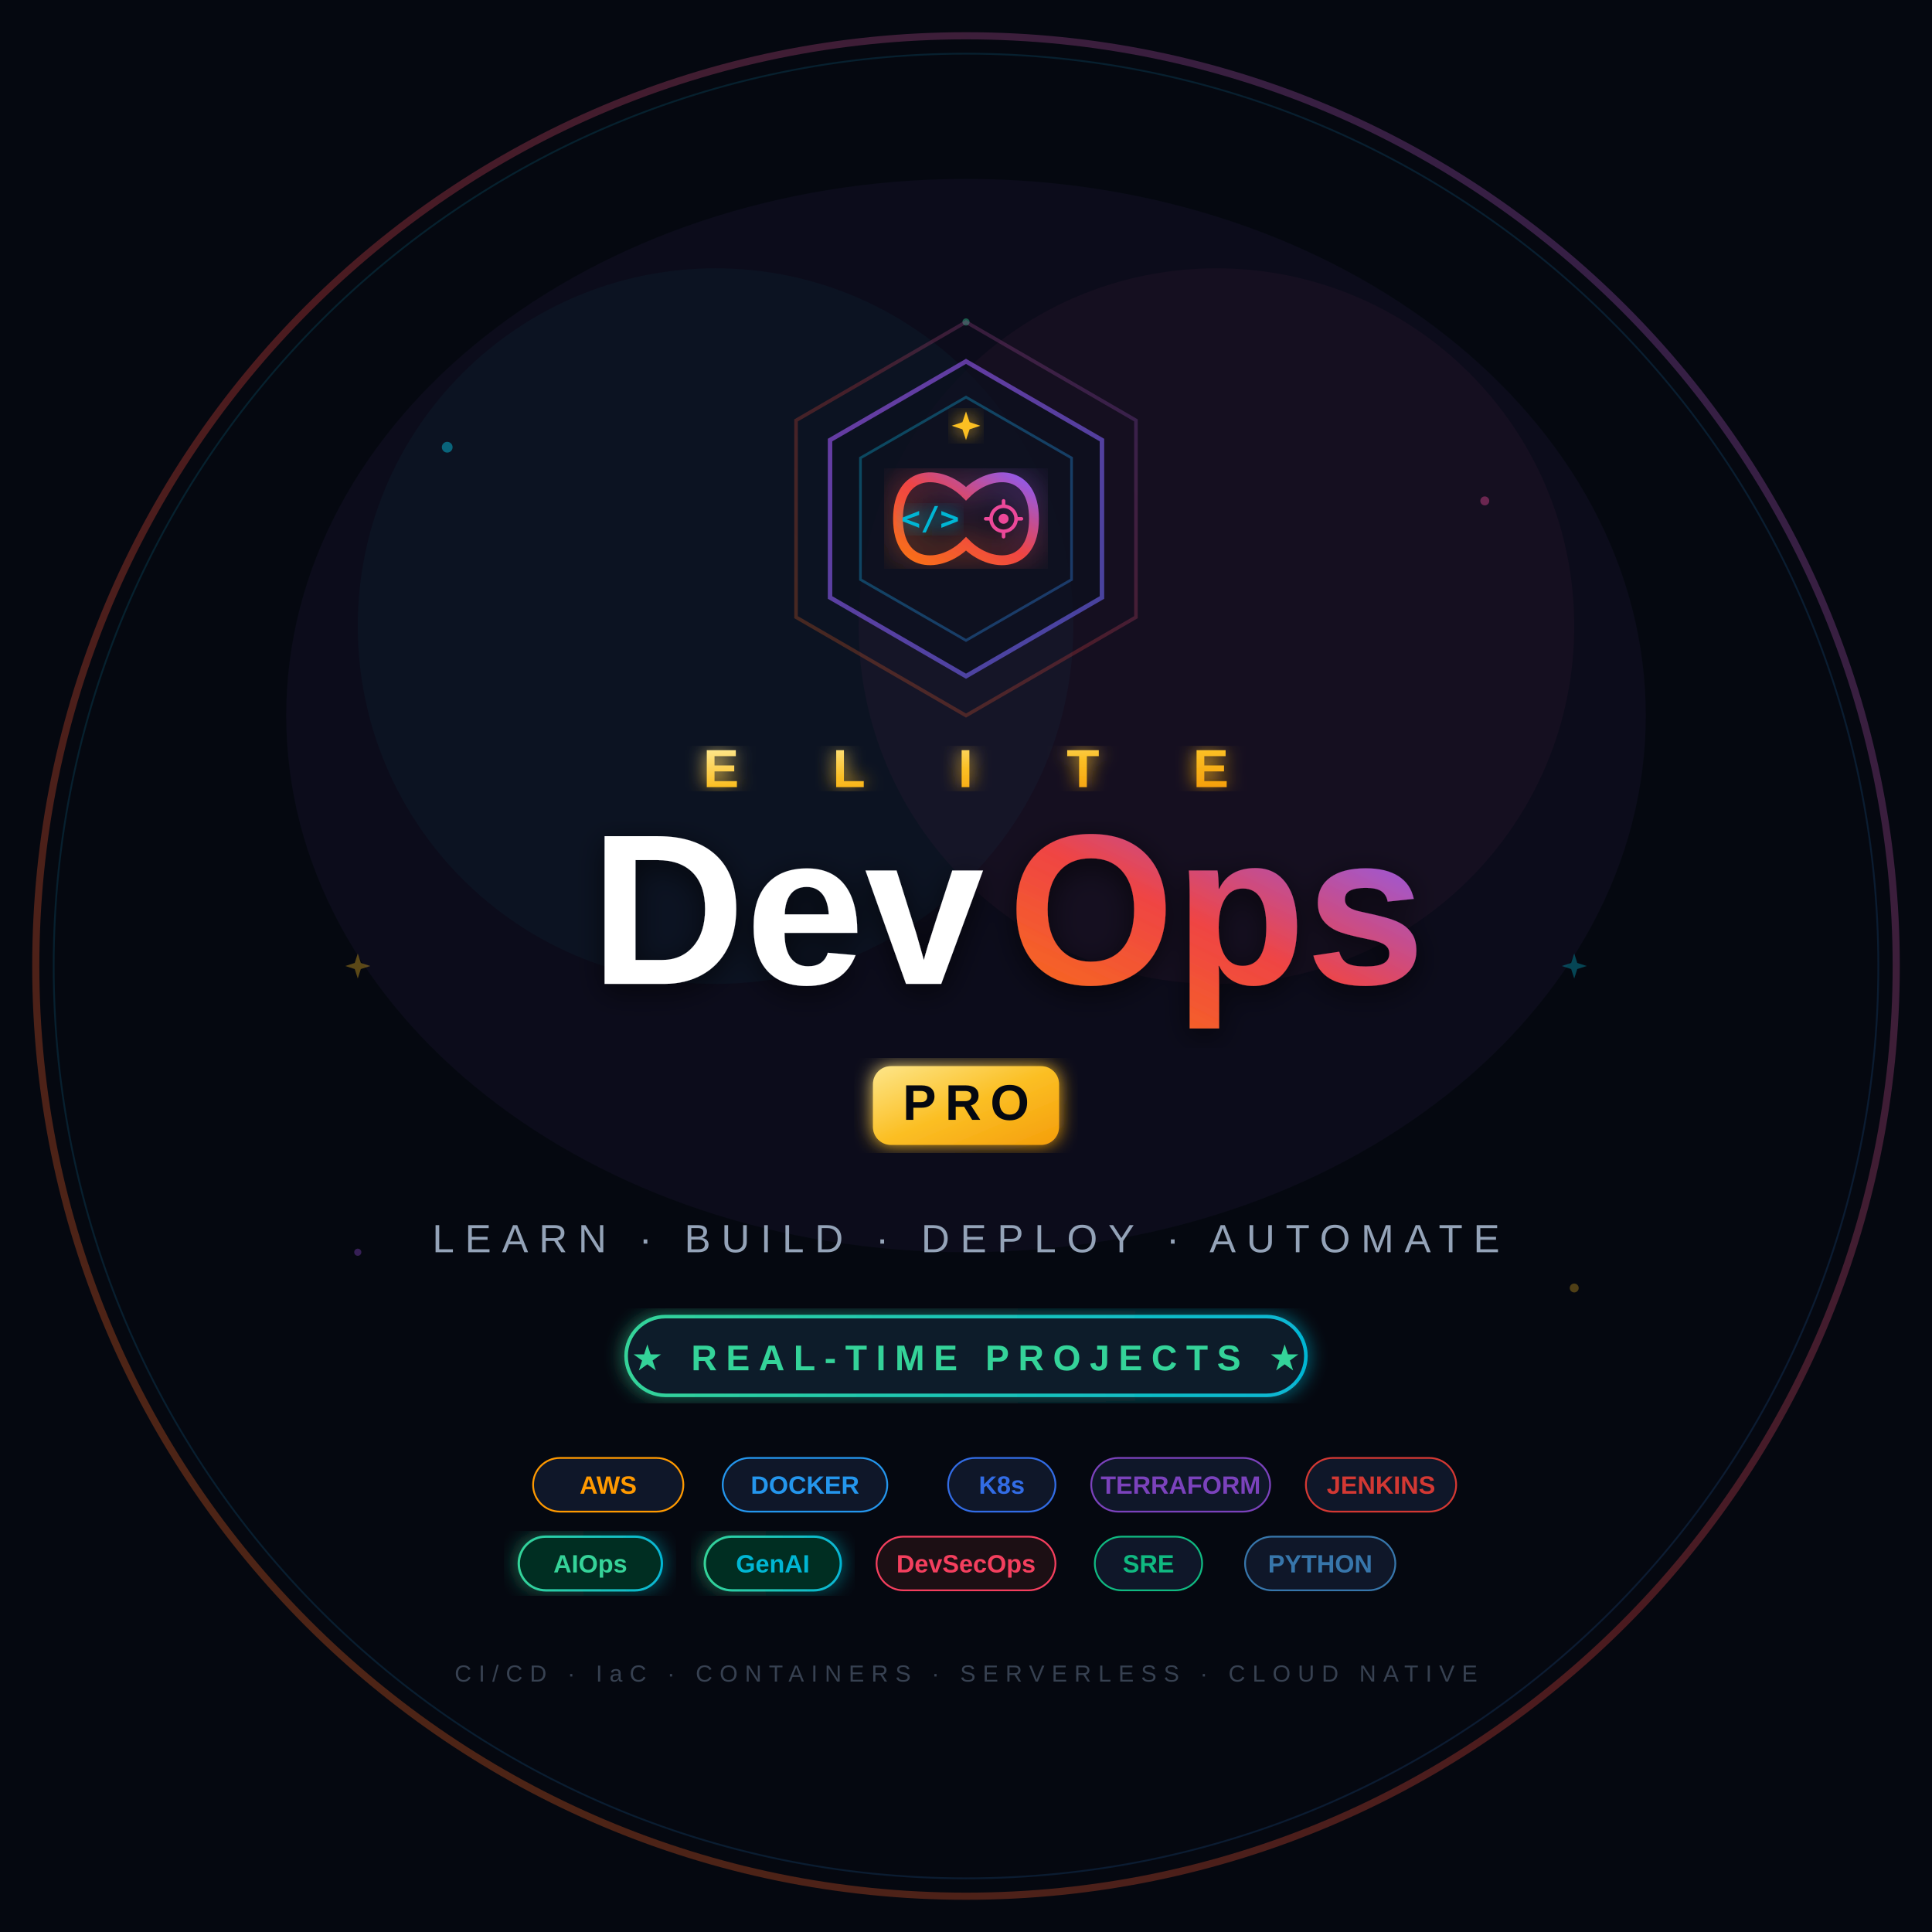
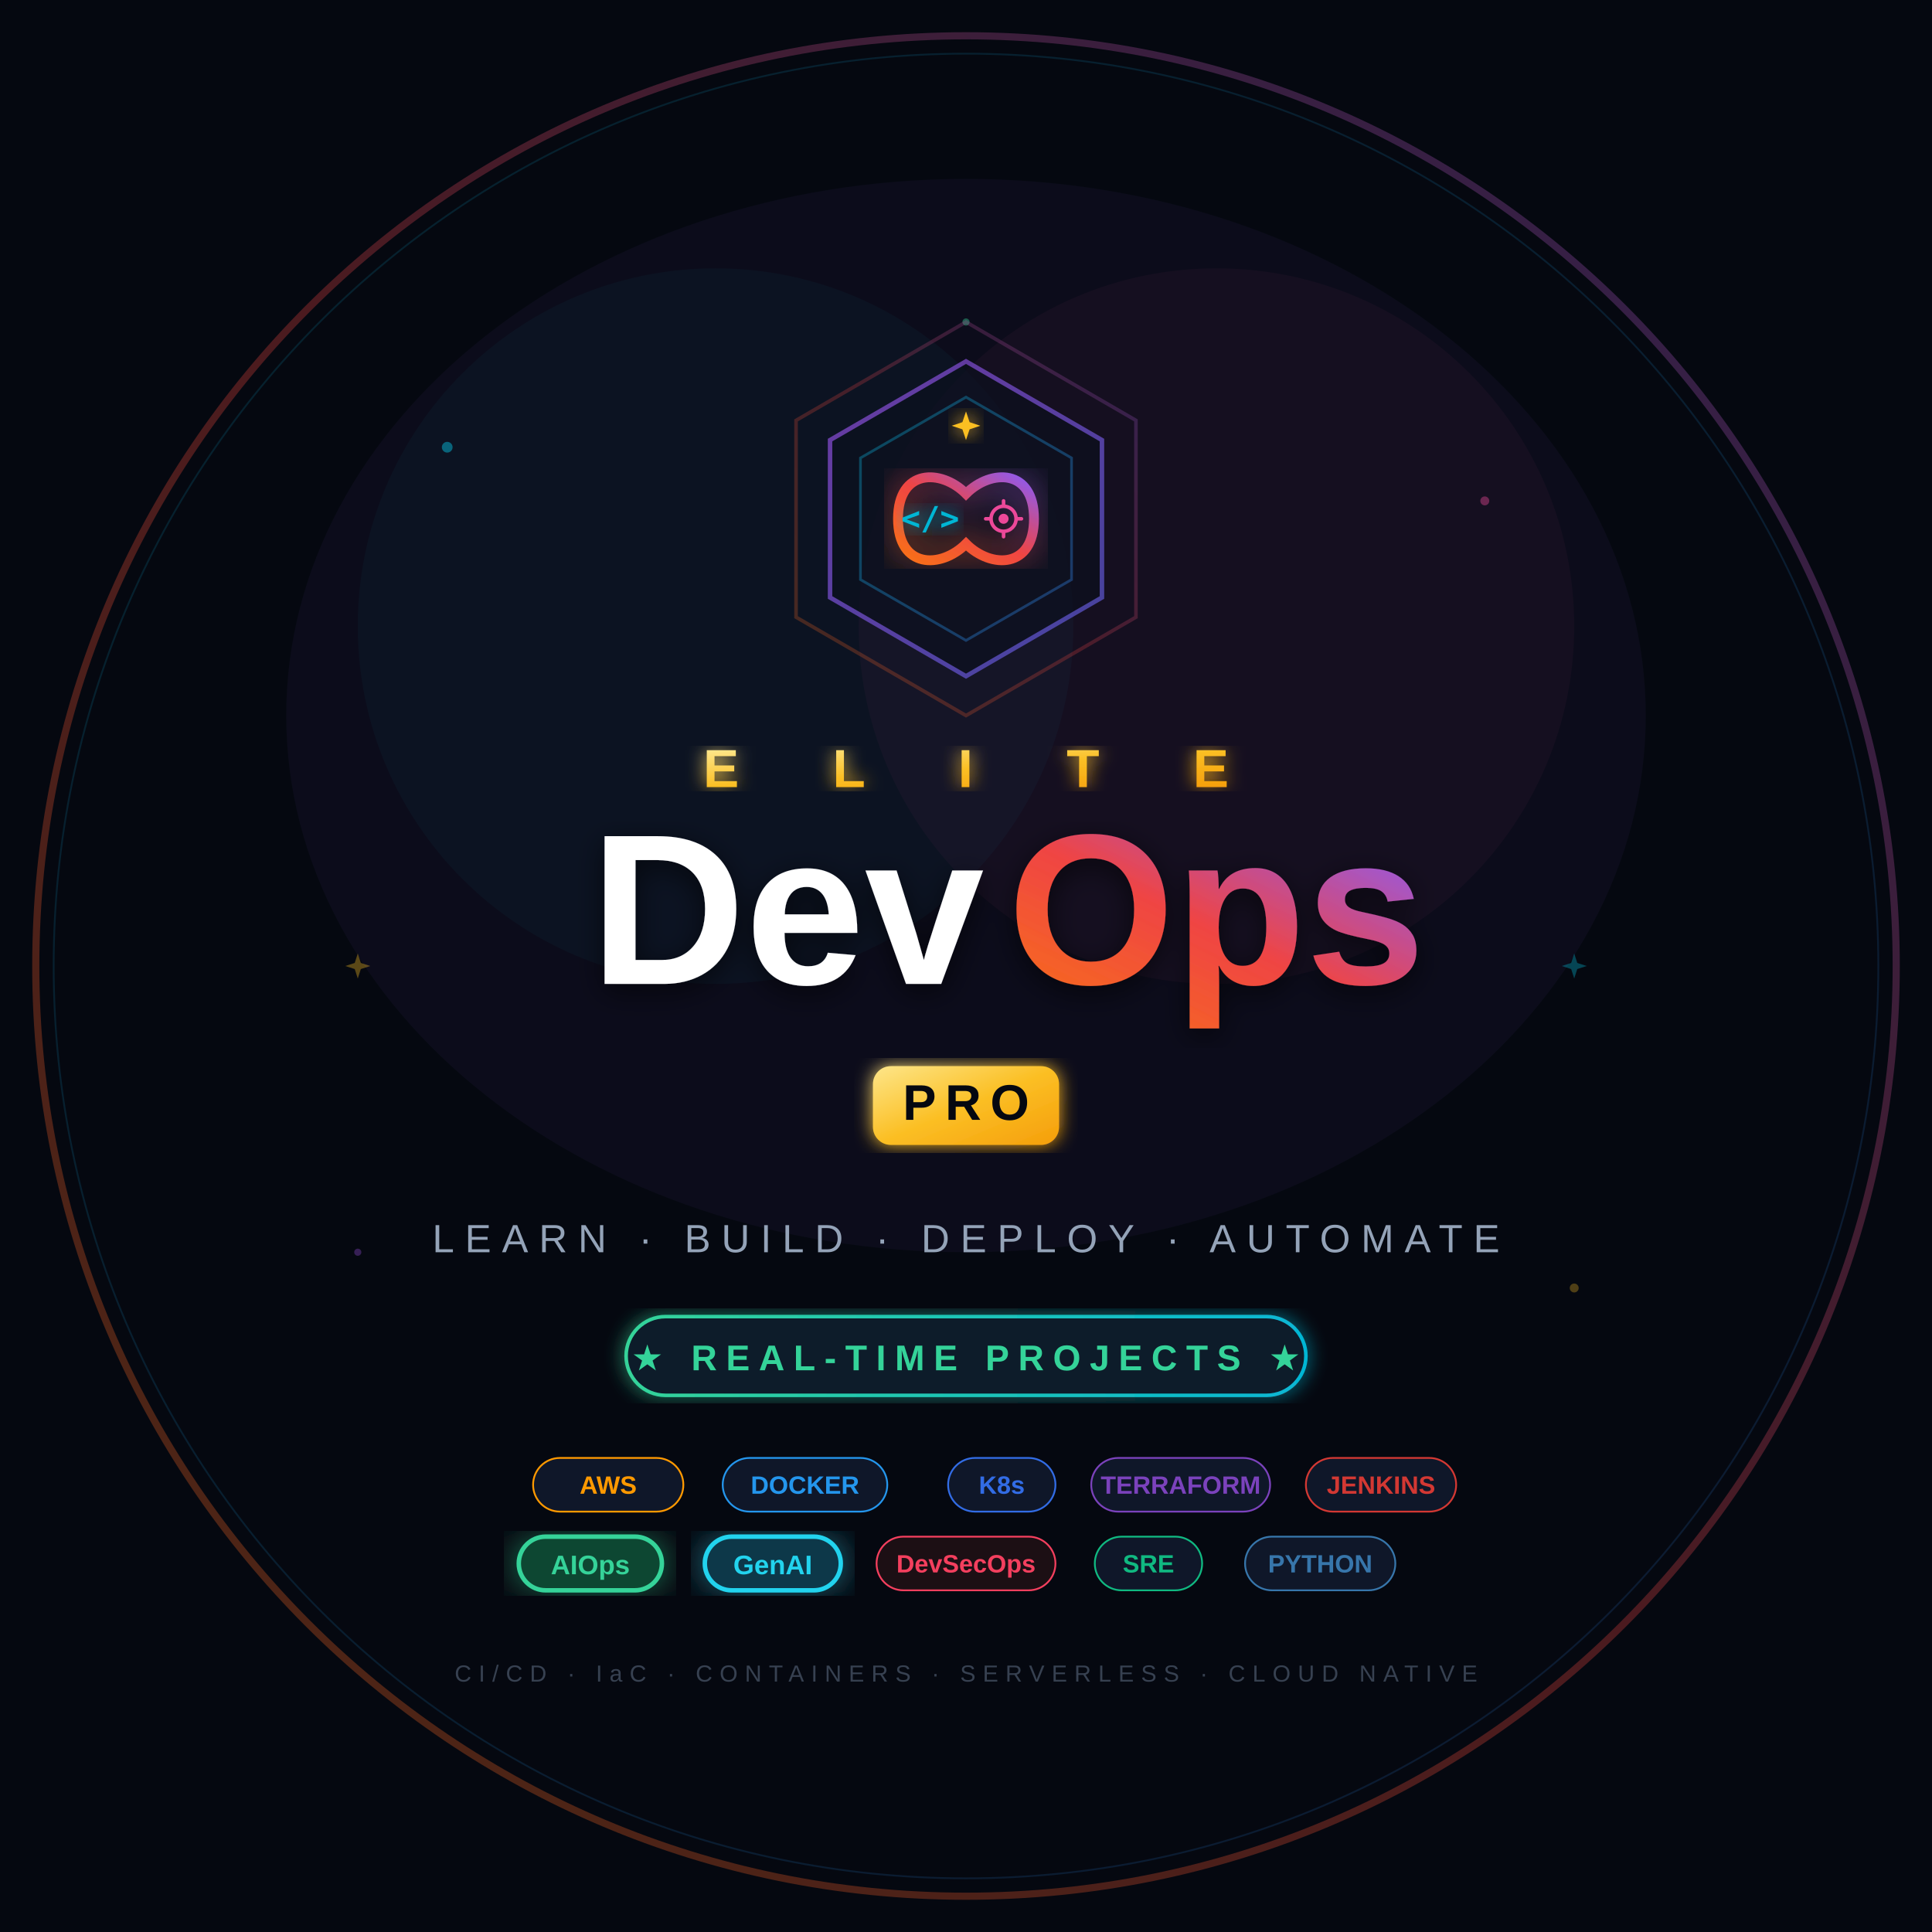
<svg xmlns="http://www.w3.org/2000/svg" viewBox="0 0 1080 1080" width="1080" height="1080">
  <defs>
    <linearGradient id="fireGrad" x1="0%" y1="100%" x2="100%" y2="0%">
      <stop offset="0%" stop-color="#F97316">
        <animate attributeName="stop-color" values="#F97316;#EF4444;#EC4899;#F97316" dur="4s" repeatCount="indefinite" />
      </stop>
      <stop offset="50%" stop-color="#EF4444">
        <animate attributeName="stop-color" values="#EF4444;#EC4899;#8B5CF6;#EF4444" dur="4s" repeatCount="indefinite" />
      </stop>
      <stop offset="100%" stop-color="#8B5CF6">
        <animate attributeName="stop-color" values="#8B5CF6;#3B82F6;#06B6D4;#8B5CF6" dur="4s" repeatCount="indefinite" />
      </stop>
    </linearGradient>
    <linearGradient id="cyberBlue" x1="0%" y1="0%" x2="100%" y2="100%">
      <stop offset="0%" stop-color="#06B6D4" />
      <stop offset="100%" stop-color="#3B82F6" />
    </linearGradient>
    <linearGradient id="gold" x1="0%" y1="0%" x2="100%" y2="100%">
      <stop offset="0%" stop-color="#FDE68A" />
      <stop offset="50%" stop-color="#FBBF24" />
      <stop offset="100%" stop-color="#F59E0B" />
    </linearGradient>
    <linearGradient id="mintGlow" x1="0%" y1="0%" x2="100%" y2="0%">
      <stop offset="0%" stop-color="#34D399" />
      <stop offset="100%" stop-color="#06B6D4" />
    </linearGradient>
    <linearGradient id="neonPurple" x1="0%" y1="0%" x2="100%" y2="100%">
      <stop offset="0%" stop-color="#A855F7" />
      <stop offset="100%" stop-color="#6366F1" />
    </linearGradient>
    <filter id="bigGlow">
      <feGaussianBlur stdDeviation="10" result="b" />
      <feMerge>
        <feMergeNode in="b" />
        <feMergeNode in="SourceGraphic" />
      </feMerge>
    </filter>
    <filter id="softGlow">
      <feGaussianBlur stdDeviation="5" result="b" />
      <feMerge>
        <feMergeNode in="b" />
        <feMergeNode in="SourceGraphic" />
      </feMerge>
    </filter>
    <filter id="textShadow">
      <feDropShadow dx="0" dy="4" stdDeviation="8" flood-color="#000" flood-opacity="0.6" />
    </filter>
    <clipPath id="circleClip">
      <circle cx="540" cy="540" r="500" />
    </clipPath>
  </defs>
  <rect width="1080" height="1080" fill="#050810" />
  <ellipse cx="540" cy="400" rx="380" ry="300" fill="#8B5CF6" opacity="0.05" />
  <ellipse cx="400" cy="350" rx="200" ry="200" fill="#06B6D4" opacity="0.04" />
  <ellipse cx="680" cy="350" rx="200" ry="200" fill="#EC4899" opacity="0.04" />
  <circle cx="540" cy="540" r="520" fill="none" stroke="url(#fireGrad)" stroke-width="4" opacity="0.3">
    <animate attributeName="opacity" values="0.3;0.5;0.3" dur="3s" repeatCount="indefinite" />
  </circle>
  <circle cx="540" cy="540" r="510" fill="none" stroke="url(#cyberBlue)" stroke-width="1" opacity="0.15" />
  <circle cx="250" cy="250" r="3" fill="#06B6D4" opacity="0.5">
    <animate attributeName="cy" values="250;238;250" dur="3s" repeatCount="indefinite" />
  </circle>
  <circle cx="830" cy="280" r="2.5" fill="#EC4899" opacity="0.4">
    <animate attributeName="cy" values="280;268;280" dur="3.5s" repeatCount="indefinite" />
  </circle>
  <circle cx="200" cy="700" r="2" fill="#A855F7" opacity="0.3">
    <animate attributeName="cy" values="700;690;700" dur="4s" repeatCount="indefinite" />
  </circle>
  <circle cx="880" cy="720" r="2.5" fill="#FBBF24" opacity="0.3">
    <animate attributeName="cy" values="720;710;720" dur="2.8s" repeatCount="indefinite" />
  </circle>
  <circle cx="540" cy="180" r="2" fill="#34D399" opacity="0.4">
    <animate attributeName="cy" values="180;170;180" dur="3.2s" repeatCount="indefinite" />
  </circle>
  <g transform="translate(540, 290)">
    <g>
      <animateTransform attributeName="transform" type="rotate" from="0" to="360" dur="60s" repeatCount="indefinite" />
      <polygon points="0,-110 95,-55 95,55 0,110 -95,55 -95,-55" fill="none" stroke="url(#fireGrad)" stroke-width="2" opacity="0.25" />
    </g>
    <polygon points="0,-88 76,-44 76,44 0,88 -76,44 -76,-44" fill="#0A0F1C" stroke="url(#neonPurple)" stroke-width="2.5" opacity="0.6" />
    <polygon points="0,-68 59,-34 59,34 0,68 -59,34 -59,-34" fill="#0D1220" stroke="url(#cyberBlue)" stroke-width="1.5" opacity="0.35" />
    <g filter="url(#bigGlow)">
      <path d="M -38 0 C -38,-28 -14,-28 0,-14 C 14,-28 38,-28 38,0 C 38,28 14,28 0,14 C -14,28 -38,28 -38,0 Z" fill="none" stroke="url(#fireGrad)" stroke-width="5.5" stroke-linecap="round">
        <animate attributeName="stroke-dasharray" values="0,300;300,0" dur="3s" repeatCount="indefinite" />
      </path>
    </g>
    <text x="-20" y="6" font-family="'Consolas',monospace" font-size="18" fill="#06B6D4" text-anchor="middle" font-weight="bold" filter="url(#softGlow)">&lt;/&gt;</text>
    <g transform="translate(21, 0)">
      <circle cx="0" cy="0" r="7" fill="none" stroke="#EC4899" stroke-width="2" />
      <circle cx="0" cy="0" r="2.8" fill="#EC4899" />
      <g stroke="#EC4899" stroke-width="2" stroke-linecap="round">
        <line x1="0" y1="-10" x2="0" y2="-7.5" />
        <line x1="0" y1="7.5" x2="0" y2="10" />
        <line x1="-10" y1="0" x2="-7.5" y2="0" />
        <line x1="7.5" y1="0" x2="10" y2="0" />
      </g>
    </g>
    <g transform="translate(0, -52)" filter="url(#softGlow)">
      <polygon points="0,-8 2,-2 8,0 2,2 0,8 -2,2 -8,0 -2,-2" fill="#FBBF24">
        <animate attributeName="opacity" values="1;0.4;1" dur="2s" repeatCount="indefinite" />
      </polygon>
    </g>
  </g>
  <text x="540" y="440" text-anchor="middle" font-family="'Segoe UI',Arial,sans-serif" font-size="30" font-weight="800" letter-spacing="22" fill="url(#gold)" filter="url(#softGlow)">E L I T E</text>
  <g filter="url(#textShadow)">
    <text x="440" y="550" text-anchor="middle" font-family="'Segoe UI',Arial,sans-serif" font-size="120" font-weight="900" fill="#FFFFFF">Dev</text>
    <text x="680" y="550" text-anchor="middle" font-family="'Segoe UI',Arial,sans-serif" font-size="120" font-weight="900" fill="url(#fireGrad)">Ops</text>
  </g>
  <line x1="510" y1="562" x2="770" y2="562" stroke="url(#fireGrad)" stroke-width="4" opacity="0.6" filter="url(#softGlow)" />
  <g transform="translate(540, 618)">
    <rect x="-52" y="-22" width="104" height="44" rx="10" fill="url(#gold)" filter="url(#softGlow)" />
    <rect x="-52" y="-22" width="104" height="44" rx="10" fill="url(#gold)" opacity="0.3">
      <animate attributeName="opacity" values="0.3;0.6;0.3" dur="2s" repeatCount="indefinite" />
    </rect>
    <text x="0" y="8" text-anchor="middle" font-family="'Segoe UI',Arial,sans-serif" font-size="28" font-weight="900" fill="#050810" letter-spacing="5">PRO</text>
  </g>
  <text x="540" y="700" text-anchor="middle" font-family="'Segoe UI',Arial,sans-serif" font-size="22" font-weight="500" letter-spacing="6" fill="#94A3B8">LEARN · BUILD · DEPLOY · AUTOMATE</text>
  <g transform="translate(540, 758)">
    <rect x="-190" y="-22" width="380" height="44" rx="22" fill="#0D1A2A" stroke="url(#mintGlow)" stroke-width="2" filter="url(#softGlow)" />
    <text x="0" y="8" text-anchor="middle" font-family="'Segoe UI',Arial,sans-serif" font-size="20" font-weight="700" letter-spacing="5" fill="#34D399">★  REAL-TIME PROJECTS  ★</text>
  </g>
  <g transform="translate(540, 830)" font-family="'Segoe UI',Arial,sans-serif" font-size="14" font-weight="700" text-anchor="middle">
    <g transform="translate(-200,0)">
      <rect x="-42" y="-15" width="84" height="30" rx="15" fill="#0F1729" stroke="#FF9900" stroke-width="1" />
      <text y="5" fill="#FF9900">AWS</text>
    </g>
    <g transform="translate(-90,0)">
      <rect x="-46" y="-15" width="92" height="30" rx="15" fill="#0F1729" stroke="#2496ED" stroke-width="1" />
      <text y="5" fill="#2496ED">DOCKER</text>
    </g>
    <g transform="translate(20,0)">
      <rect x="-30" y="-15" width="60" height="30" rx="15" fill="#0F1729" stroke="#326CE5" stroke-width="1" />
      <text y="5" fill="#326CE5">K8s</text>
    </g>
    <g transform="translate(120,0)">
      <rect x="-50" y="-15" width="100" height="30" rx="15" fill="#0F1729" stroke="#7B42BC" stroke-width="1" />
      <text y="5" fill="#7B42BC">TERRAFORM</text>
    </g>
    <g transform="translate(232,0)">
      <rect x="-42" y="-15" width="84" height="30" rx="15" fill="#0F1729" stroke="#D33833" stroke-width="1" />
      <text y="5" fill="#D33833">JENKINS</text>
    </g>
  </g>
  <g transform="translate(540, 874)" font-family="'Segoe UI',Arial,sans-serif" font-size="14" font-weight="700" text-anchor="middle">
-     <g transform="translate(-210,0)" filter="url(#softGlow)">
-       <rect x="-40" y="-15" width="80" height="30" rx="15" fill="#052E20" stroke="url(#mintGlow)" stroke-width="1.3" />
-       <text y="5" fill="#34D399" font-weight="800">AIOps</text>
+     <g transform="translate(-210,0)" filter="url(#bigGlow)">
+       <rect x="-40" y="-15" width="80" height="30" rx="15" fill="#0A2E1F" stroke="#34D399" stroke-width="2.5" />
+       <rect x="-40" y="-15" width="80" height="30" rx="15" fill="#34D399" opacity="0.15" />
+       <text y="6" fill="#34D399" font-weight="900" font-size="15">AIOps</text>
    </g>
-     <g transform="translate(-108,0)" filter="url(#softGlow)">
-       <rect x="-38" y="-15" width="76" height="30" rx="15" fill="#052E20" stroke="url(#mintGlow)" stroke-width="1.3" />
-       <text y="5" fill="#06B6D4" font-weight="800">GenAI</text>
+     <g transform="translate(-108,0)" filter="url(#bigGlow)">
+       <rect x="-38" y="-15" width="76" height="30" rx="15" fill="#0A1E2E" stroke="#22D3EE" stroke-width="2.5" />
+       <rect x="-38" y="-15" width="76" height="30" rx="15" fill="#22D3EE" opacity="0.15" />
+       <text y="6" fill="#22D3EE" font-weight="900" font-size="15">GenAI</text>
    </g>
    <g transform="translate(0,0)">
      <rect x="-50" y="-15" width="100" height="30" rx="15" fill="#1C0F14" stroke="#F43F5E" stroke-width="1" />
      <text y="5" fill="#F43F5E">DevSecOps</text>
    </g>
    <g transform="translate(102,0)">
      <rect x="-30" y="-15" width="60" height="30" rx="15" fill="#0F1729" stroke="#10B981" stroke-width="1" />
      <text y="5" fill="#10B981">SRE</text>
    </g>
    <g transform="translate(198,0)">
      <rect x="-42" y="-15" width="84" height="30" rx="15" fill="#0F1729" stroke="#3776AB" stroke-width="1" />
      <text y="5" fill="#3776AB">PYTHON</text>
    </g>
  </g>
  <text x="540" y="940" text-anchor="middle" font-family="'Segoe UI',Arial,sans-serif" font-size="13" font-weight="500" letter-spacing="4" fill="#374151">CI/CD · IaC · CONTAINERS · SERVERLESS · CLOUD NATIVE</text>
  <g transform="translate(200, 540)" opacity="0.35">
    <polygon points="0,-7 1.7,-1.7 7,0 1.7,1.7 0,7 -1.7,1.7 -7,0 -1.7,-1.7" fill="#FBBF24">
      <animateTransform attributeName="transform" type="rotate" from="0" to="360" dur="6s" repeatCount="indefinite" />
    </polygon>
  </g>
  <g transform="translate(880, 540)" opacity="0.35">
    <polygon points="0,-7 1.7,-1.7 7,0 1.7,1.7 0,7 -1.7,1.7 -7,0 -1.7,-1.7" fill="#06B6D4">
      <animateTransform attributeName="transform" type="rotate" from="0" to="360" dur="8s" repeatCount="indefinite" />
    </polygon>
  </g>
</svg>
